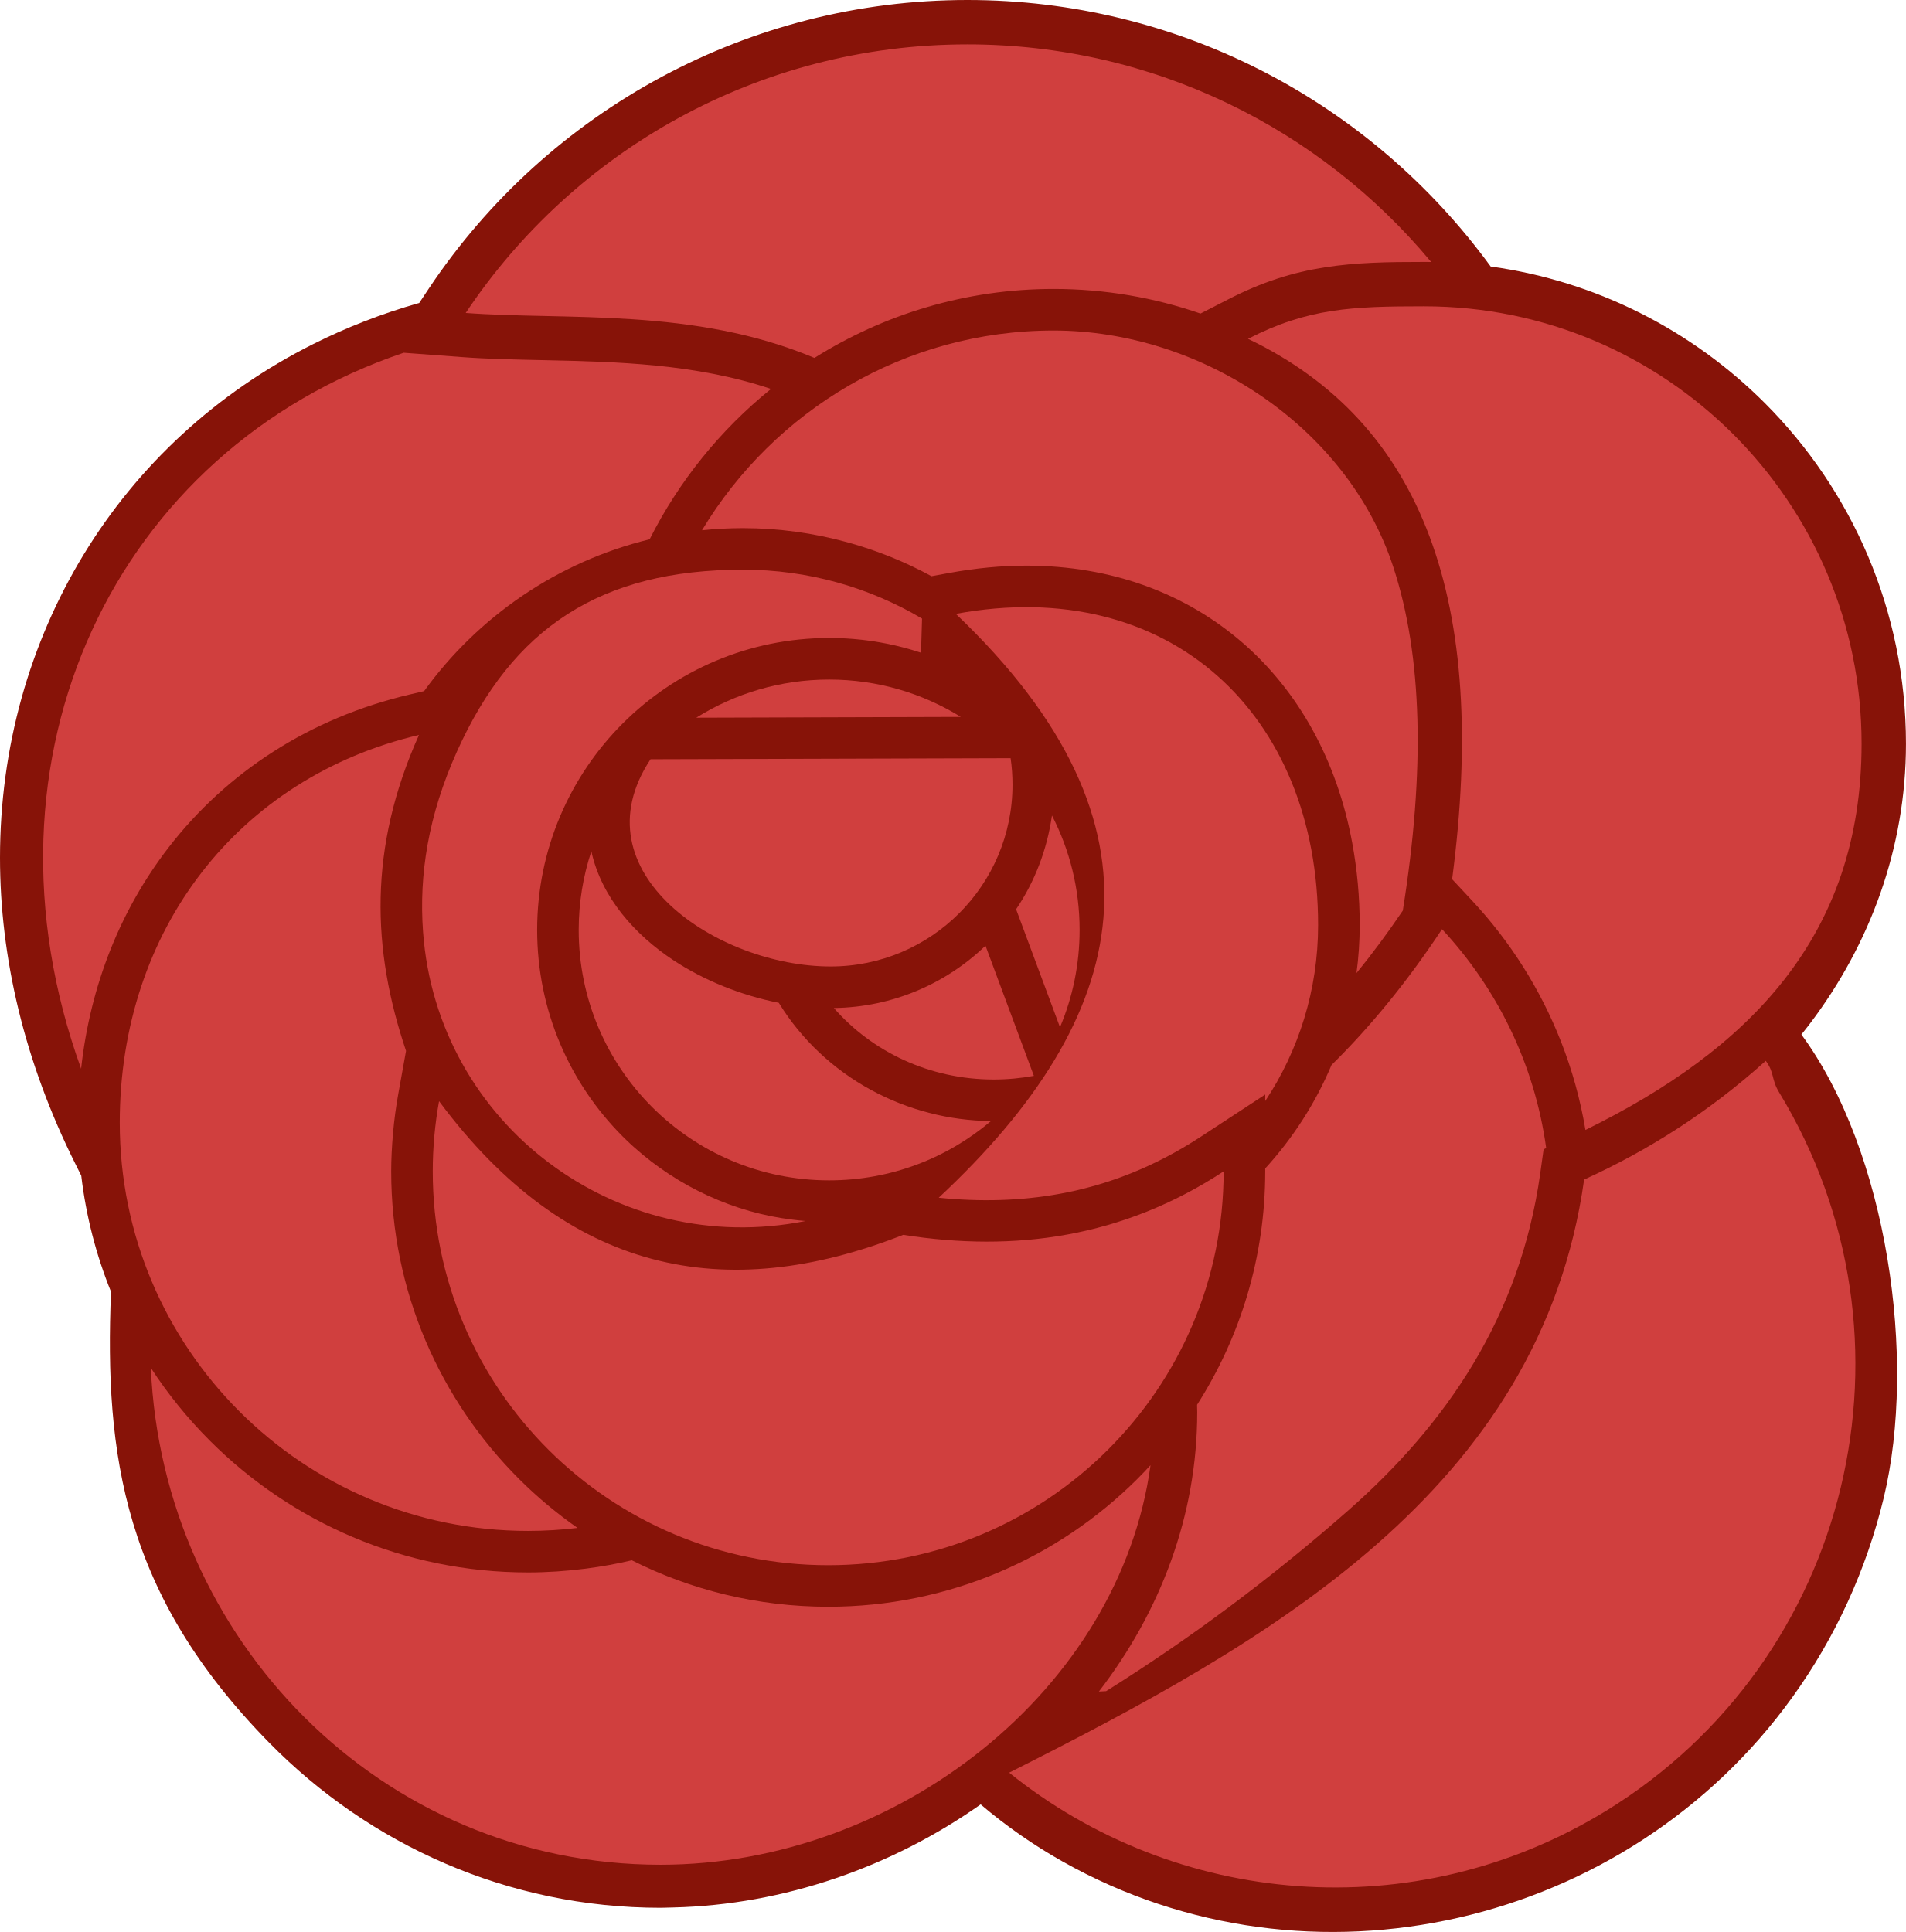
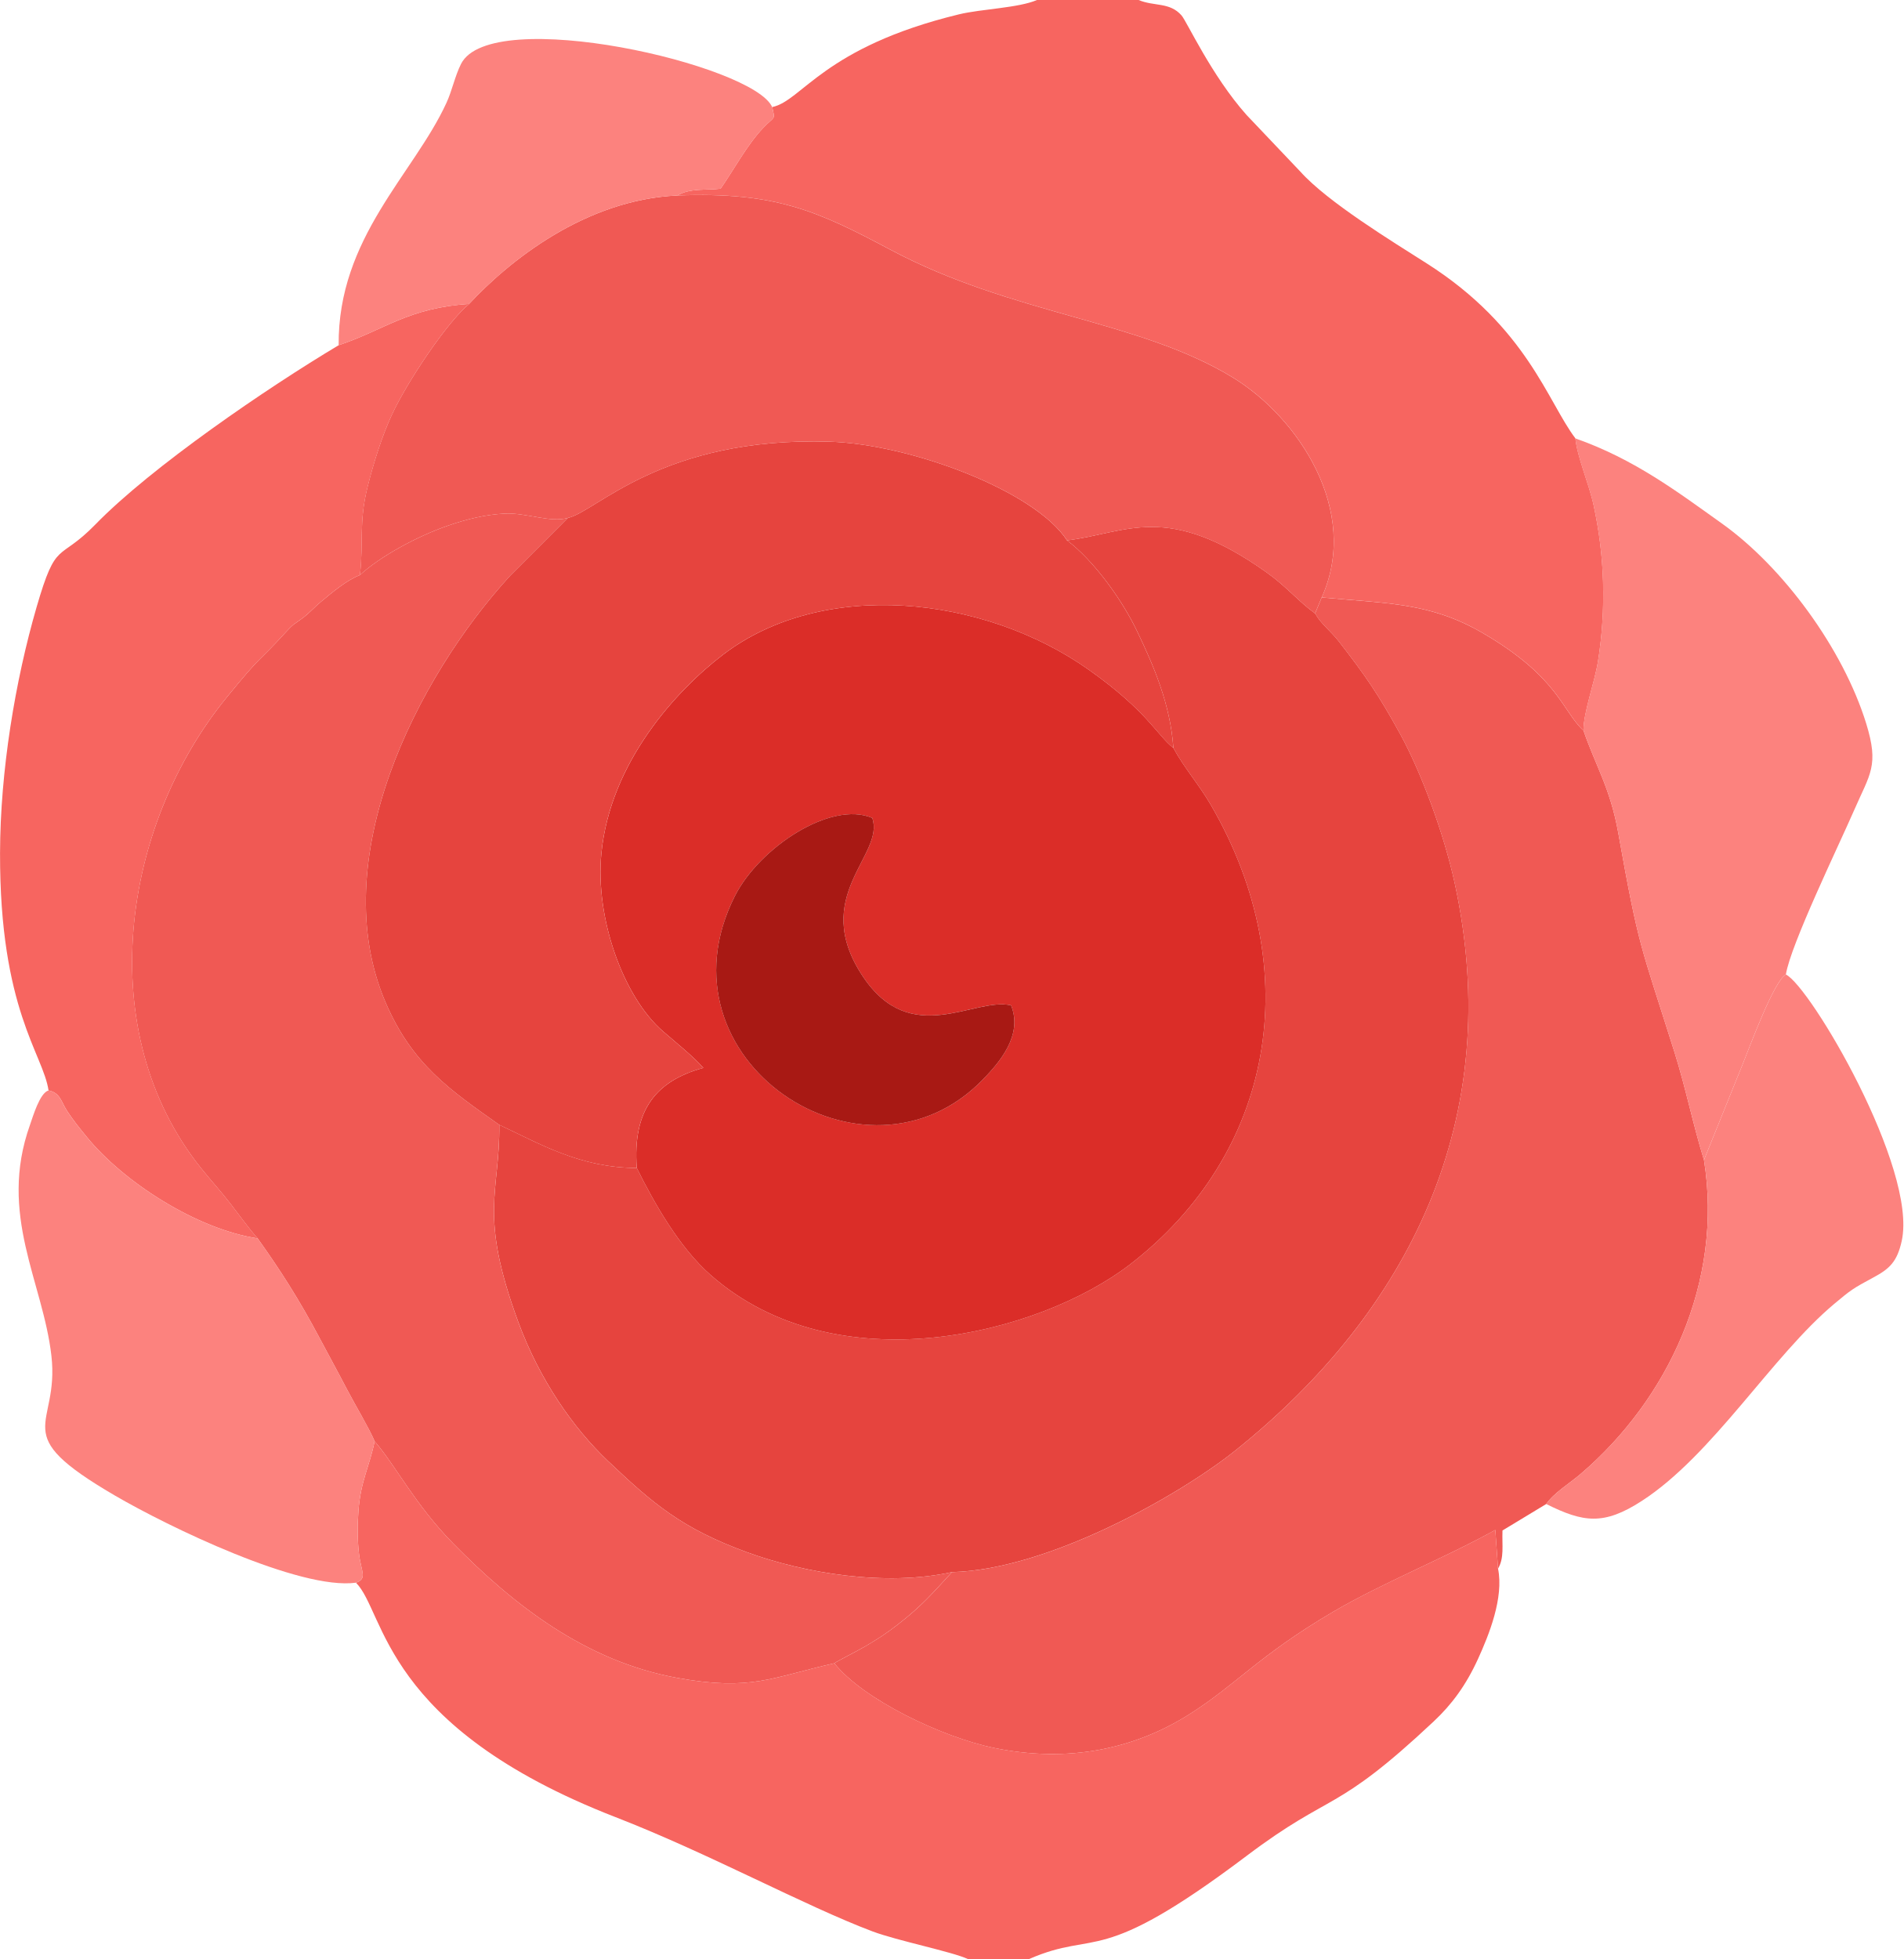
- <svg xmlns="http://www.w3.org/2000/svg" shape-rendering="geometricPrecision" text-rendering="geometricPrecision" image-rendering="optimizeQuality" fill-rule="evenodd" clip-rule="evenodd" viewBox="0 0 505 511.97">
-   <path fill="#871308" fill-rule="nonzero" d="M29.41 342.3c-3.92-9.69-6.61-20-7.88-30.75l-1.46-2.93C6.36 281.25 0 253.55 0 227.29c0-29.24 7.84-56.79 22.15-80.31 14.29-23.49 35.06-42.89 60.91-55.84 8.78-4.4 18.15-8.06 28.02-10.86l2.58-3.88a172.19 172.19 0 0 1 61.89-56.16C199.67 7.33 227.19 0 256.33 0c27.93 0 54.33 6.7 77.66 18.57 24.14 12.28 45.03 30.19 60.94 52.01l.02.04c28.2 3.9 53.46 17.01 72.65 36.19 23.1 23.11 37.4 55.03 37.4 90.29 0 27.7-9.62 53.24-25.39 74.08-.76 1-1.53 1.99-2.32 2.96l.03.04c22.73 30.94 30.64 86 21.79 122.73-4.55 18.9-12.73 36.93-24.27 52.93-43.79 60.73-127.67 80.4-193.25 43.48-7.68-4.32-14.96-9.38-21.76-15.16-23.44 16.52-52.01 26.63-81.54 27.32l-3.27.08c-40.49 0-77.16-16.73-103.7-43.76-38.55-39.26-43.66-76.16-41.91-119.5z" />
-   <path fill="#D03F3E" d="M21.49 283.21c-29.89-82.74 9.15-163.94 85.47-189.73l15.61 1.16c6.42.48 13.94.64 21.77.81 18.92.42 39.89.88 59.94 7.62a121.518 121.518 0 0 0-32.16 39.84c-24.41 5.94-45.46 20.48-59.75 40.23l-3.86.91c-26.46 6.22-48.45 20.59-63.85 40.54-12.61 16.35-20.74 36.36-23.17 58.62zm357.7-213.79c-29.3-35.23-73.46-57.66-122.86-57.66-55.45 0-104.3 28.26-132.94 71.17 26.76 1.99 60.42-1.5 92.4 11.92 18.42-11.58 40.13-18.28 63.37-18.28 13.62 0 26.72 2.3 38.92 6.52l7.26-3.72c9.13-4.7 17.15-7.19 25.66-8.52 8.37-1.31 16.45-1.44 26.31-1.44l1.88.01z" />
-   <path fill="#D03F3E" d="M371.68 241.31c5.95-37.17 5.2-67.49-2.51-91.03-12.22-37.35-51.09-62.69-90.01-62.69-39.46 0-74.02 21.18-93.16 52.92 3.57-.37 7.2-.56 10.87-.56 9.4 0 18.63 1.29 27.5 3.71 7.93 2.17 15.46 5.22 22.44 9.03l4.46-.82c7.25-1.34 14.15-1.98 20.66-1.98 22.72 0 42.28 7.42 57.27 20.41 14.88 12.91 25.04 31.21 29.08 53.06 1.3 7.04 1.98 14.32 1.98 21.77 0 4.32-.29 8.57-.85 12.73 4.2-5.14 8.29-10.66 12.27-16.55z" />
-   <path fill="#D03F3E" d="m244.3 163.92-.27 9.05-.36-.12-.07-.02-.29-.09-.36-.12-.36-.11-.36-.11-.73-.22-.37-.11-.26-.07-.1-.03-.37-.1-.36-.1-.09-.03-.28-.07-.37-.1-.27-.07-.1-.02-.37-.1-.37-.09-.09-.03-.28-.06-.37-.09-.37-.09-.38-.08-.37-.08-.38-.08-.37-.09-.3-.06-.07-.01-.38-.08-.38-.07-.38-.07-.37-.07-.31-.06-.07-.01-.38-.07-.38-.06-.13-.02-.25-.05-.38-.06-.32-.05-.06-.01-.39-.05-.38-.06-.39-.05-.38-.05-.34-.05h-.05l-.38-.05-.39-.05-.15-.02-.23-.02-.39-.04-.35-.04h-.04l-.39-.04-.39-.04-.16-.01-.22-.02-.4-.04-.36-.02-.03-.01-.39-.02-.39-.03-.17-.01-.22-.02-.39-.02-.38-.02h-.02l-.39-.02-.4-.01-.18-.01-.21-.01-.75-.02h-.06l-.77-.02h-.4l-.8-.01c-21.36 0-40.71 8.67-54.71 22.66-14 14.01-22.66 33.35-22.66 54.71 0 21.37 8.66 40.71 22.66 54.72l.6.58.06.07.54.52.13.12.47.45.2.19.42.38.27.25.35.31c11.64 10.44 26.49 17.35 42.05 19.19l1.6.19.11.01.77.07.21.02.67.06c-49.85 9.99-97.6-25.53-101.34-76.6-1.12-15.22 1.41-30.92 8.94-47.72 14.73-32.82 38-48.28 75.84-48.28 17.32 0 33.53 4.73 47.43 12.96zm248.94 33.18c0-64.03-51.9-115.93-115.93-115.93-19.05 0-30.79.48-46.64 8.62 46.45 22.23 63.77 69.71 54.08 143.2l5.37 5.76c9.97 10.7 17.97 23.28 23.43 37.15 2.95 7.51 5.16 15.38 6.52 23.53 43.04-21.16 73.17-51.11 73.17-102.33zM317.17 372.26l.04 1.95c0 27.47-9.83 52.96-26.05 74.04.63-.03 1.27-.06 1.91-.1 22.47-14.08 43.68-29.91 64.01-47.76 26.13-22.95 45.67-51.38 51.01-89.42l.9-6.42.68-.31c-3.07-22.26-13-42.33-27.6-58.01-9.16 13.86-18.94 25.81-29.28 36-4.27 10.14-10.25 19.39-17.56 27.4v.78c0 22.74-6.63 43.97-18.06 61.85zm-12.33 16.01c-8.16 59.48-67.09 105.88-129.82 105.88-74.32 0-131.96-60.02-135.05-131.66 4.54 6.97 9.79 13.44 15.65 19.3 21.56 21.56 51.36 34.9 84.27 34.9 4.98 0 10.11-.34 15.32-1.01 4.19-.54 8.26-1.28 12.19-2.21 15.65 7.87 33.33 12.31 52.04 12.31 31.93 0 60.87-12.91 81.83-33.79 1.22-1.21 2.4-2.46 3.57-3.72z" />
-   <path fill="#D03F3E" d="M219.69 180.08c12.8 0 24.75 3.63 34.89 9.9l-70.1.21c10.2-6.4 22.27-10.11 35.21-10.11zm59.04 36.03c4.68 9.09 7.32 19.4 7.32 30.32 0 9.15-1.85 17.86-5.2 25.78l-11.63-31.26c5.02-7.42 8.2-15.88 9.49-24.74l.02-.1zm-16.16 80.96c-11.57 9.81-26.53 15.72-42.88 15.72-36.65 0-66.36-29.71-66.36-66.36 0-7.28 1.18-14.29 3.35-20.84l.02.09c2.7 12.16 11.5 22.02 21.67 28.74 8.2 5.42 18.05 9.36 27.97 11.32l.13.2c5.88 9.51 14.27 17.42 24.28 22.87a67.875 67.875 0 0 0 31.82 8.26z" />
-   <path fill="#D03F3E" d="M220.94 267.12c10.11 11.57 25.33 18.94 42.36 18.94 3.64 0 7.19-.34 10.63-.97l-12.82-34.48c-10.45 10.04-24.58 16.29-40.17 16.51zm46.83-66.2c-31.8.09-63.61.19-95.41.28-19.75 29.85 17.7 54.91 47.72 54.91 26.62 0 48.19-21.57 48.19-48.19 0-2.37-.17-4.71-.5-7z" />
-   <path fill="#D03F3E" d="M253.25 162.67c59.23 56.43 46.57 107.02-4.53 154.72 10.94 1.11 21.67.86 32.13-1.05 12.7-2.31 25.16-7.16 37.34-15.14l17.04-11.16v1.73c8.85-13.37 14.01-29.4 14.01-46.64 0-55.83-39.32-92.94-95.99-82.46zm14.13 307.08c44.04 35.45 107.19 41.36 158.15 10.12 65.01-39.87 85.54-125.12 45.85-190.42-2.12-3.49-1.15-5.1-3.53-8.34-15.03 13.54-31.16 23.76-48.13 31.47-11.6 82.53-84.08 122.76-152.34 157.17zm-114.36-64.86c-4.3.52-8.69.79-13.13.79-59.74 0-108.16-48.43-108.16-108.17 0-51.17 31.53-91.51 79.28-102.75-13.46 29.99-12.47 56.93-3.43 83.72l-2.05 11.38c-.6 3.34-1.07 6.76-1.38 10.24-.33 3.72-.5 7.16-.5 10.31 0 31.84 12.98 60.68 33.95 81.58 4.75 4.73 9.91 9.05 15.42 12.9z" />
-   <path fill="#D03F3E" d="M239.31 327.23c29.57 4.63 58.08.75 84.9-16.82 0 57.63-46.91 104.36-104.77 104.36-57.87 0-104.78-46.73-104.78-104.36 0-6.35.58-12.57 1.67-18.61 33.94 45.67 75.65 54.04 122.98 35.43z" />
+ <svg xmlns="http://www.w3.org/2000/svg" xml:space="preserve" width="17.976mm" height="18.5mm" version="1.1" style="shape-rendering:geometricPrecision; text-rendering:geometricPrecision; image-rendering:optimizeQuality; fill-rule:evenodd; clip-rule:evenodd" viewBox="0 0 4969.1 5113.9">
+   <defs>
+     <style type="text/css">
+    
+     .fil5 {fill:#A81914}
+     .fil1 {fill:#DB2D28}
+     .fil0 {fill:#E6443E}
+     .fil2 {fill:#F05954}
+     .fil3 {fill:#F76560}
+     .fil4 {fill:#FC827E}
+    
+   </style>
+   </defs>
+   <g id="Слой_x0020_1">
+     <g id="_1974921167616">
+       <path class="fil0" d="M2785.8 1410.7l13.8 10.9c65.4,55 131.6,148.4 167.9,223.8 44.6,92.4 88.1,193.6 95.9,307.2 27.2,50.8 66.5,95 97.6,148.4 252.8,434.3 162.5,912.2 -211.1,1199.9 -236.5,182.1 -765.8,317.6 -1095.5,26.7 -80.3,-70.8 -145.2,-184.4 -192,-278.6 -148.4,-0.5 -253.5,-63.5 -358.9,-112.7 1.9,177.7 -54.9,230.6 49.2,513.7 55.8,151.8 143.9,278.1 235,364.3 115.4,109.3 190.6,174.9 361.7,237.5 151.4,55.4 362.8,90.3 536.1,52.1 251.9,-6.2 594.9,-201.5 739.9,-317.6 451.5,-361.6 707.1,-865.3 572.1,-1482.4 -27.9,-127.7 -86.7,-286.9 -142.1,-387.9 -57.7,-105 -91.6,-153.4 -158.9,-240.2 -23.7,-30.5 -46.5,-45.3 -63.2,-74.6 -42,-29.8 -73.4,-69 -125.6,-106.3 -261.8,-186.7 -365.8,-103.3 -521.8,-84.3z" />
+       <path class="fil1" d="M2639.6 2624.4c31.7,78.2 -31,149.5 -73.3,193.3 -307,317.3 -864.1,-50.6 -647.9,-478.4 64.1,-126.7 250.6,-250.1 358.8,-204.1 34.2,97.1 -165,204 -24.1,414.4 125.8,187.9 289.9,52.5 386.5,74.8zm-977.2 424.6c46.8,94.2 111.7,207.8 192,278.6 329.7,290.9 859,155.4 1095.5,-26.7 373.6,-287.7 463.9,-765.6 211.1,-1199.9 -31.1,-53.4 -70.4,-97.6 -97.6,-148.4 -42.6,-33.4 -67.7,-95.6 -219.8,-203.5 -276.6,-196.2 -696.5,-238.6 -956.1,-40 -120.6,92.3 -294.1,279.8 -317.5,518.5 -16.5,169 57.3,374.9 161,464.7 32.3,28 80.8,67 105.2,95.4 -122.4,33.4 -185.1,108.8 -173.8,261.3z" />
+       <path class="fil2" d="M3433.2 1601.3c16.7,29.3 39.5,44 63.2,74.6 67.3,86.8 101.2,135.1 158.9,240.2 55.4,100.9 114.2,260.1 142.1,387.9 135,617.1 -120.6,1120.8 -572.1,1482.4 -145,116.2 -488,311.5 -739.9,317.6 -49.1,53.1 -77.5,87.5 -142.9,137.9 -30.3,23.4 -49.1,35.5 -83.8,56 -22,13 -72.9,38.1 -80.4,44.1 74.9,94.3 280.9,192.9 416.8,220.9 193.6,39.9 366.6,3 510.3,-88 123.2,-78.1 180.7,-152.9 373.1,-266.2 129.3,-76.2 292.7,-141.1 425.3,-214.8l7.1 101c16.6,-28.6 10.2,-59.1 11.6,-99.6l114.2 -69.1c20.2,-29.2 60.4,-53.4 89.4,-78.1 228.6,-195.1 373.3,-501.5 322.5,-819.9 -28.4,-91.4 -47.5,-187.7 -76.7,-280.5 -89.2,-283.1 -92.7,-268.9 -147,-572.9 -21,-117.9 -59,-174.8 -90.8,-267.6 -55.1,-49.8 -64.7,-139.5 -263.7,-255 -137,-79.4 -247.3,-76.6 -419.8,-92.5l-17.3 41.6z" />
+       <path class="fil2" d="M939.7 1501.2c-34.9,13.2 -73.4,46.2 -100.7,68.7 -20.3,16.7 -27.4,27 -47.3,42.3 -22.9,17.6 -23.1,13.6 -43.9,36.4 -81.7,89.3 -59.8,53.8 -156.6,172.6 -274.4,336.7 -351.3,872.5 -66.4,1228.2 27.7,34.6 50.8,59.2 76.9,92.9 23.5,30.4 45,61.1 71,90.6 58.5,81.9 107.4,158.1 160.4,257.8 25.2,47.4 47.6,88 72.8,136.3 21.6,41.3 57.1,100.2 72.1,135.3 55.5,64.5 106.1,166.2 205.1,266.9 156.4,159.2 345,307.7 586.1,351.1 192.3,34.7 245.1,-1.4 409.1,-38.4 7.5,-6 58.4,-31.1 80.4,-44.1 34.7,-20.4 53.5,-32.6 83.8,-56 65.3,-50.4 93.8,-84.9 142.9,-137.9 -173.2,38.3 -384.7,3.4 -536.1,-52.1 -171.1,-62.6 -246.2,-128.2 -361.7,-237.5 -91.1,-86.2 -179.2,-212.5 -235,-364.3 -104.1,-283.1 -47.2,-336 -49.2,-513.7 -129.1,-91.2 -227.4,-158.1 -296.6,-319.1 -159.9,-371.9 80,-846.7 324.9,-1114.2l150.9 -151c-45.9,13.3 -109.4,-14.2 -165.1,-11.3 -51.4,2.6 -101,15.2 -147,31.1 -84.4,29.2 -179.2,81.8 -230.9,129.4z" />
+       <path class="fil3" d="M2016 279.6c8.3,36 6.8,22 -24.4,55.1 -42.1,44.8 -75.7,108.2 -110.4,157.9 -35.9,4.5 -80.1,-2.2 -112.7,17.6 256.1,-10 366.7,40.7 555.4,141.2 320,170.6 647.6,183.4 894.2,333.7 170.7,104 334.6,348.4 232.5,574.5 172.5,15.9 282.8,13 419.8,92.5 199.1,115.5 208.6,205.2 263.7,255 -0.7,-45.5 28.7,-124.4 37.7,-179.9 10.8,-67 15.5,-138.3 13.3,-209.1 -2.2,-69.8 -10.4,-132.8 -24.3,-197.9 -12.4,-58 -42.7,-125.2 -47.9,-175.9 -72,-94.5 -126.5,-290.1 -387.5,-456.3 -89.8,-57.2 -258.7,-160.1 -330.1,-239.5l-141 -148.5c-91.5,-102.7 -155.8,-244 -169.7,-259.8 -31.2,-35.4 -71.2,-22.9 -112.2,-40.3l-264.9 0c-48.6,21 -145.1,23.3 -203.9,37.5 -354,85.9 -408.9,225.4 -487.3,242z" />
+       <path class="fil0" d="M1482.6 1352l-150.9 151c-244.8,267.6 -484.8,742.4 -324.9,1114.2 69.2,161 167.5,227.9 296.6,319.1 105.3,49.2 210.4,112.2 358.9,112.7 -11.3,-152.6 51.4,-227.9 173.8,-261.3 -24.4,-28.4 -72.9,-67.4 -105.2,-95.4 -103.7,-89.8 -177.5,-295.7 -161,-464.7 23.3,-238.7 196.9,-426.2 317.5,-518.5 259.6,-198.6 679.5,-156.2 956.1,40 152.1,107.9 177.2,170.2 219.8,203.5 -7.7,-113.7 -51.3,-214.8 -95.9,-307.2 -36.3,-75.4 -102.5,-168.8 -167.9,-223.8l-13.8 -10.9c-84.2,-129.6 -408.6,-251.2 -619.8,-257.7 -439,-13.5 -609.3,183.4 -683.4,199z" />
+       <path class="fil3" d="M929.4 4131.7c77.2,77.1 67.6,375.1 677.8,612 243.6,94.5 493.8,231.6 670.7,298.2 64.6,24.3 209.1,53.3 248.6,72l160.4 0c180.2,-78.3 176.4,25.8 567.9,-269.4 225.6,-170.1 227.9,-106.5 488.2,-350.8 47,-44.1 84.2,-94.1 115.8,-163.5 28.4,-62.3 67.6,-159.4 52.1,-235.4l-7.1 -101c-132.5,73.7 -296,138.5 -425.3,214.8 -192.3,113.4 -249.9,188.1 -373.1,266.2 -143.7,91.1 -316.7,128 -510.3,88 -136,-28.1 -342,-126.7 -416.8,-220.9 -164,37 -216.8,73.1 -409.1,38.4 -241.2,-43.5 -429.7,-192 -586.1,-351.1 -99,-100.8 -149.6,-202.5 -205.1,-266.9 -13.1,65.9 -36.6,103.3 -42.3,182.6 -2.7,37.3 -2.8,74 1.5,111.2 5.6,47.5 22.6,64.4 -7.8,75.7z" />
+       <path class="fil2" d="M1224.7 793.5c-55.5,45.2 -160.8,200.7 -202.1,290.1 -25.3,54.8 -47,123.2 -62.9,186.7 -23.7,94.8 -10.1,142.7 -20.1,230.9 51.7,-47.6 146.5,-100.2 230.9,-129.4 46.1,-15.9 95.6,-28.5 147,-31.1 55.7,-2.8 119.2,24.6 165.1,11.3 74.1,-15.5 244.4,-212.5 683.4,-199 211.2,6.5 535.6,128.1 619.8,257.7 156,-19 260,-102.4 521.8,84.3 52.3,37.3 83.6,76.4 125.6,106.3l17.3 -41.6c102.1,-226.1 -61.8,-470.5 -232.5,-574.5 -246.6,-150.3 -574.1,-163.1 -894.2,-333.7 -188.7,-100.5 -299.3,-151.2 -555.4,-141.2 -239.7,10.8 -438.3,169.8 -543.8,283.2z" />
+       <path class="fil3" d="M884.1 901.2c-187.3,111.9 -488.6,317.5 -635.1,467.9 -96.9,99.5 -101.4,36.1 -153.6,216.2 -55.8,192.5 -94.8,426.9 -95.3,641.7 -1,409.3 112.8,524.2 126.6,619.6 31.1,6.1 33.2,30.4 48.5,53.6 17.3,26.3 32,44.1 51.5,68 95.4,117.2 287.2,240.9 446.1,264.6 -26,-29.5 -47.5,-60.2 -71,-90.6 -26.1,-33.7 -49.2,-58.2 -76.9,-92.9 -284.9,-355.8 -208,-891.5 66.4,-1228.2 96.8,-118.8 75,-83.3 156.6,-172.6 20.8,-22.8 21,-18.8 43.9,-36.4 19.8,-15.3 27,-25.6 47.3,-42.3 27.3,-22.5 65.8,-55.5 100.7,-68.7 10,-88.2 -3.7,-136.1 20.1,-230.9 15.9,-63.4 37.5,-131.9 62.9,-186.7 41.3,-89.5 146.6,-244.9 202.1,-290.1 -159.5,10.1 -220.4,67.6 -340.6,107.7z" />
+       <path class="fil4" d="M4134 1907.1c31.8,92.8 69.8,149.7 90.8,267.6 54.3,304 57.8,289.8 147,572.9 29.2,92.8 48.3,189 76.7,280.5l102.1 -252.7c17.5,-43 80.3,-214.4 111.8,-231.6 12.3,-77.5 138.2,-336.9 178,-428.4 41.7,-95.8 65.8,-116.3 31.6,-226.9 -60.2,-194.7 -216.7,-408.1 -377,-522.2 -113.6,-80.9 -227.8,-167.8 -382.3,-221.9 5.2,50.8 35.5,118 47.9,175.9 13.9,65.1 22.1,128 24.3,197.9 2.2,70.8 -2.5,142.1 -13.3,209.1 -9,55.5 -38.4,134.4 -37.7,179.9z" />
+       <path class="fil4" d="M929.4 4131.7c30.5,-11.4 13.4,-28.2 7.8,-75.7 -4.3,-37.2 -4.2,-73.9 -1.5,-111.2 5.7,-79.3 29.2,-116.7 42.3,-182.6 -15,-35.2 -50.5,-94.1 -72.1,-135.3 -25.2,-48.3 -47.6,-88.9 -72.8,-136.3 -53,-99.7 -101.9,-175.9 -160.4,-257.8 -158.9,-23.8 -350.7,-147.4 -446.1,-264.6 -19.4,-23.9 -34.2,-41.7 -51.5,-68 -15.3,-23.2 -17.4,-47.5 -48.5,-53.6 -22.9,6.8 -40.3,67.3 -48.4,90.1 -83.5,234.3 33.9,409.2 56,602.4 21.9,192 -119.7,198.3 165.3,364.7 139,81.2 483.1,247.8 629.9,227.8z" />
+       <path class="fil4" d="M4448.6 3028.2c50.8,318.4 -93.9,624.8 -322.5,819.9 -28.9,24.7 -69.2,48.8 -89.4,78.1 96.9,48.2 150,56.3 249.3,-7.9 186.1,-120.3 340.3,-379.1 503.5,-515.3 41.8,-34.9 47.3,-39.3 101.7,-68.4 41.7,-22.4 61.8,-40.9 73.7,-95.5 41.2,-189.3 -238.9,-664.2 -302.5,-695.2 -31.5,17.2 -94.3,188.7 -111.8,231.6l-102.1 252.7z" />
+       <path class="fil4" d="M884.1 901.2c120.2,-40.1 181.1,-97.7 340.6,-107.7 105.5,-113.5 304.1,-272.5 543.8,-283.2 32.6,-19.8 76.8,-13.2 112.7,-17.6 34.8,-49.7 68.3,-113.2 110.4,-157.9 31.2,-33.1 32.7,-19.1 24.4,-55.1 -47.9,-110.8 -734.1,-268.1 -812.4,-112.8 -15.9,31.5 -23.1,69.2 -38.2,101.9 -85.4,185.7 -283.6,351.4 -281.3,632.6z" />
+       <path class="fil5" d="M2639.6 2624.4c-96.5,-22.2 -260.6,113.1 -386.5,-74.8 -140.9,-210.4 58.3,-317.3 24.1,-414.4 -108.1,-46.1 -294.7,77.3 -358.8,204.1 -216.3,427.8 340.9,795.8 647.9,478.4 42.3,-43.7 105,-115.1 73.3,-193.3z" />
+     </g>
+   </g>
</svg>
